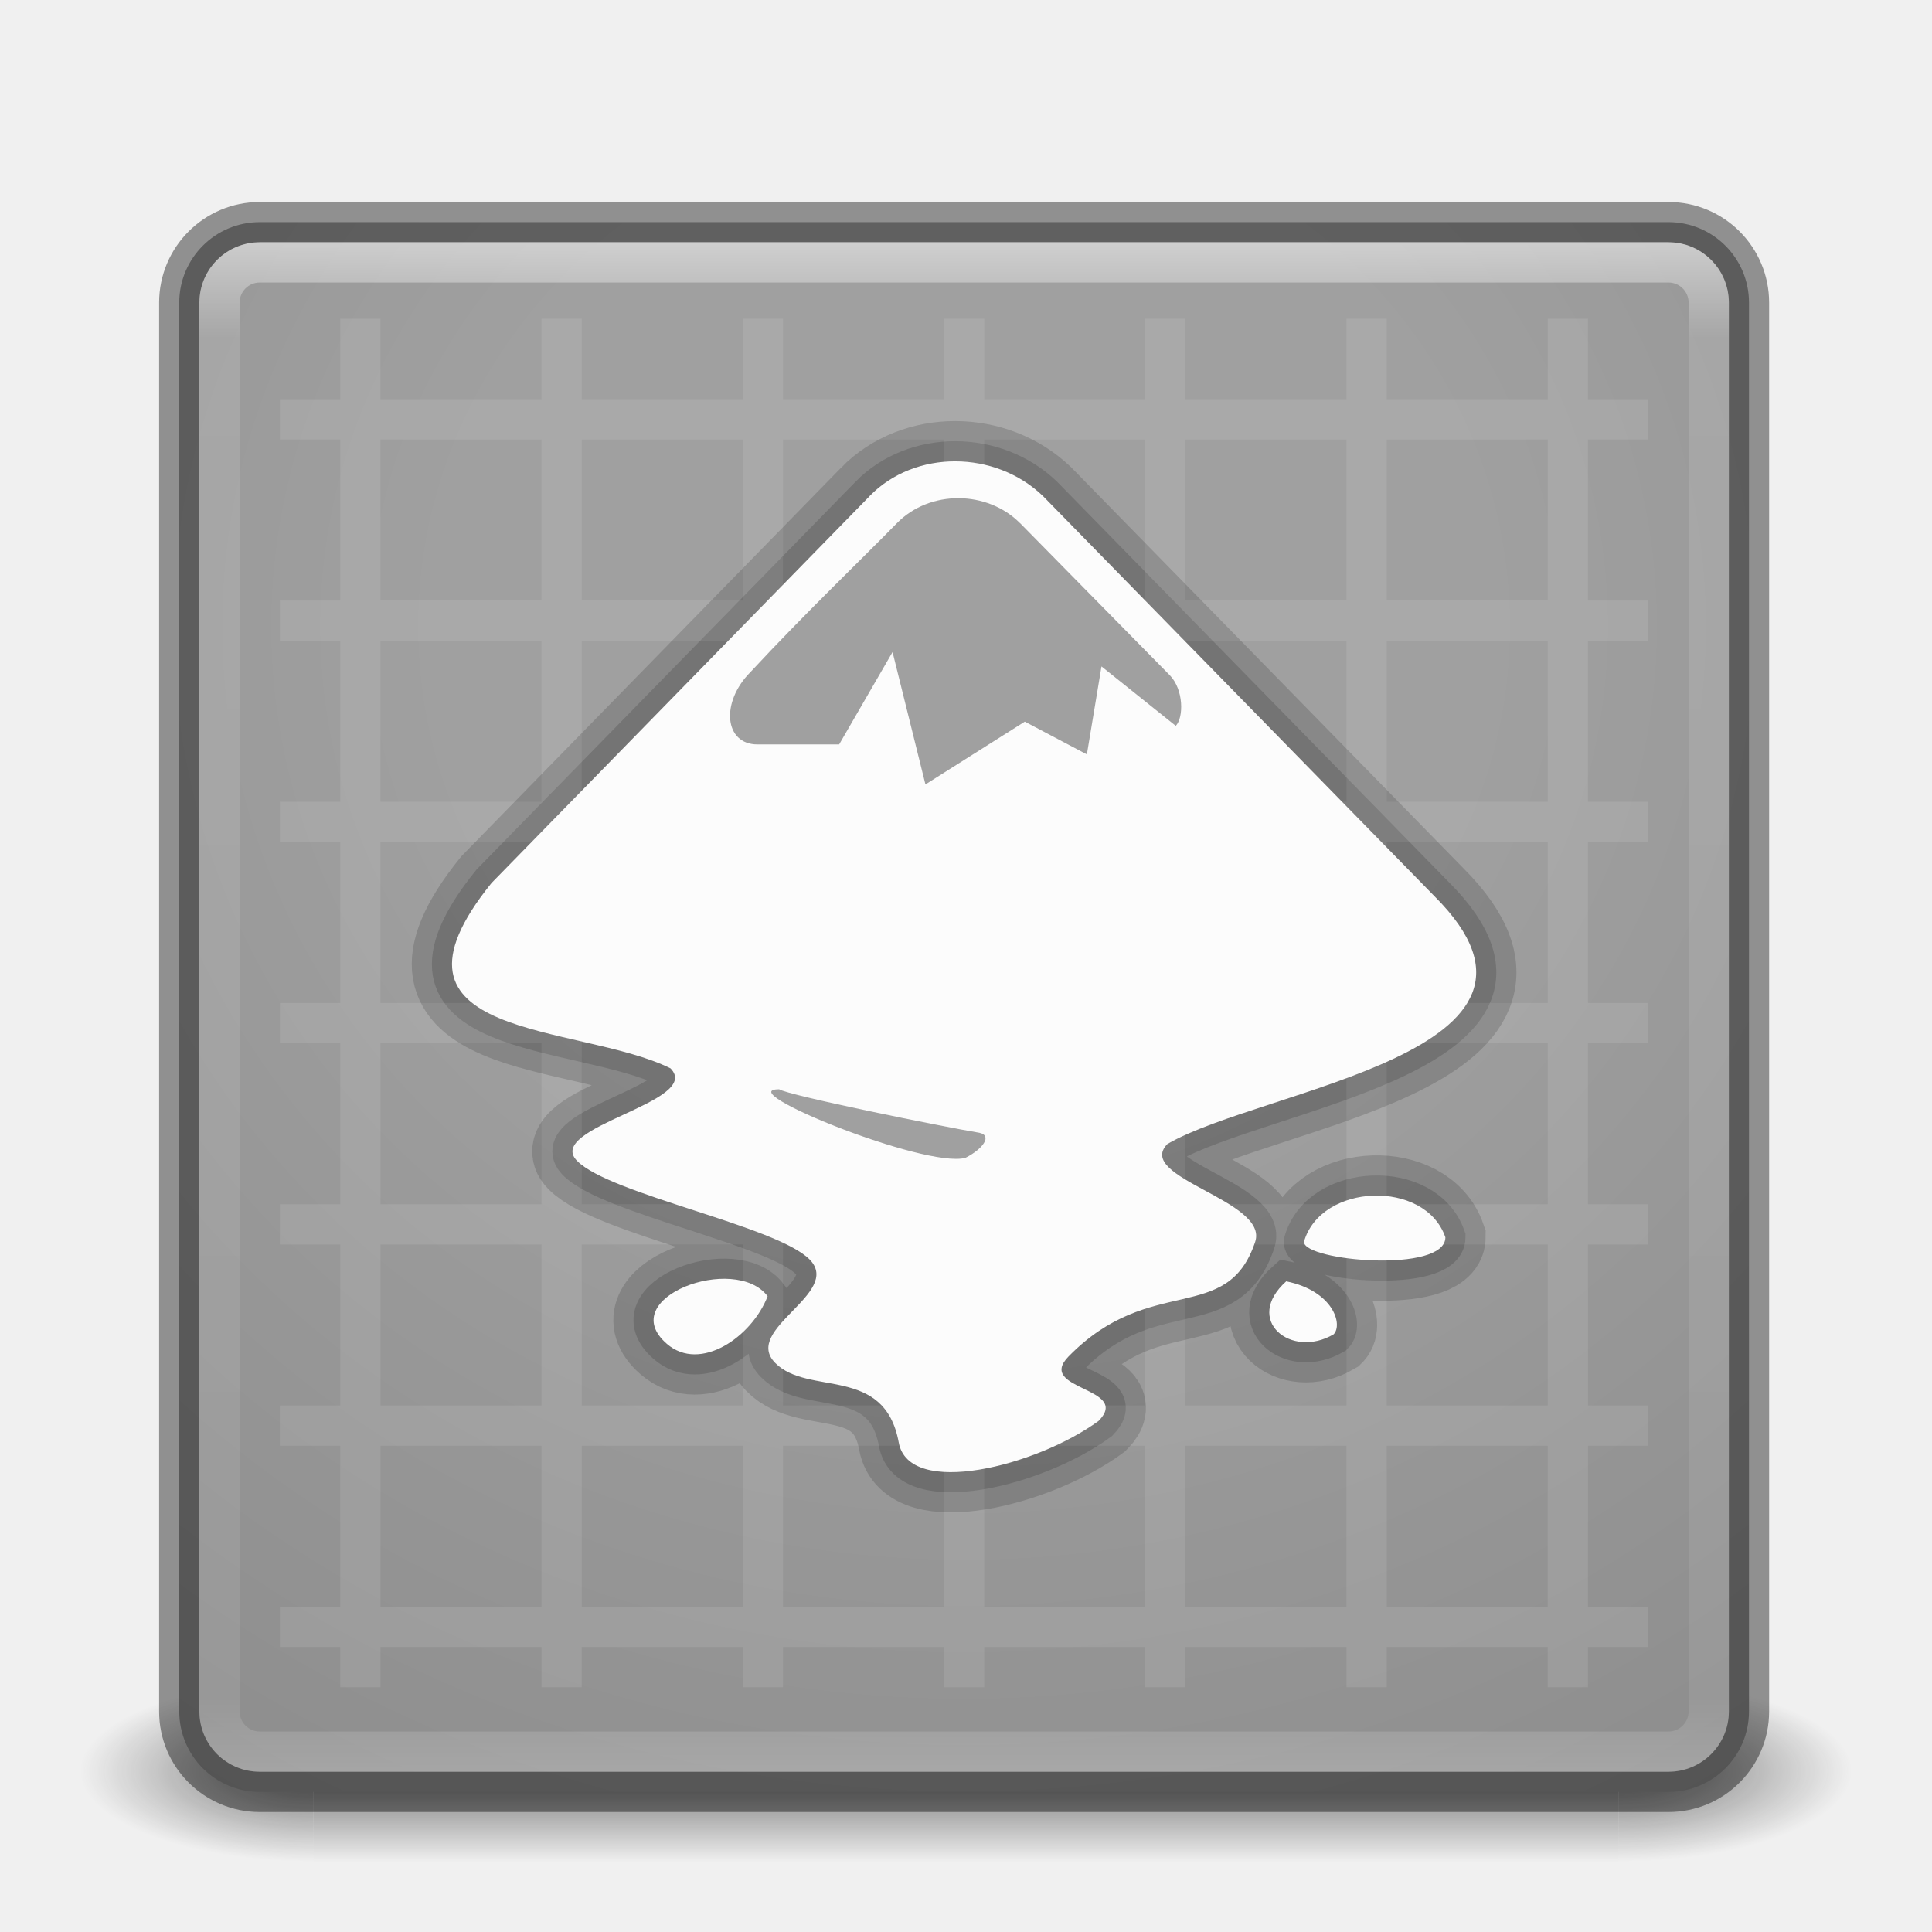
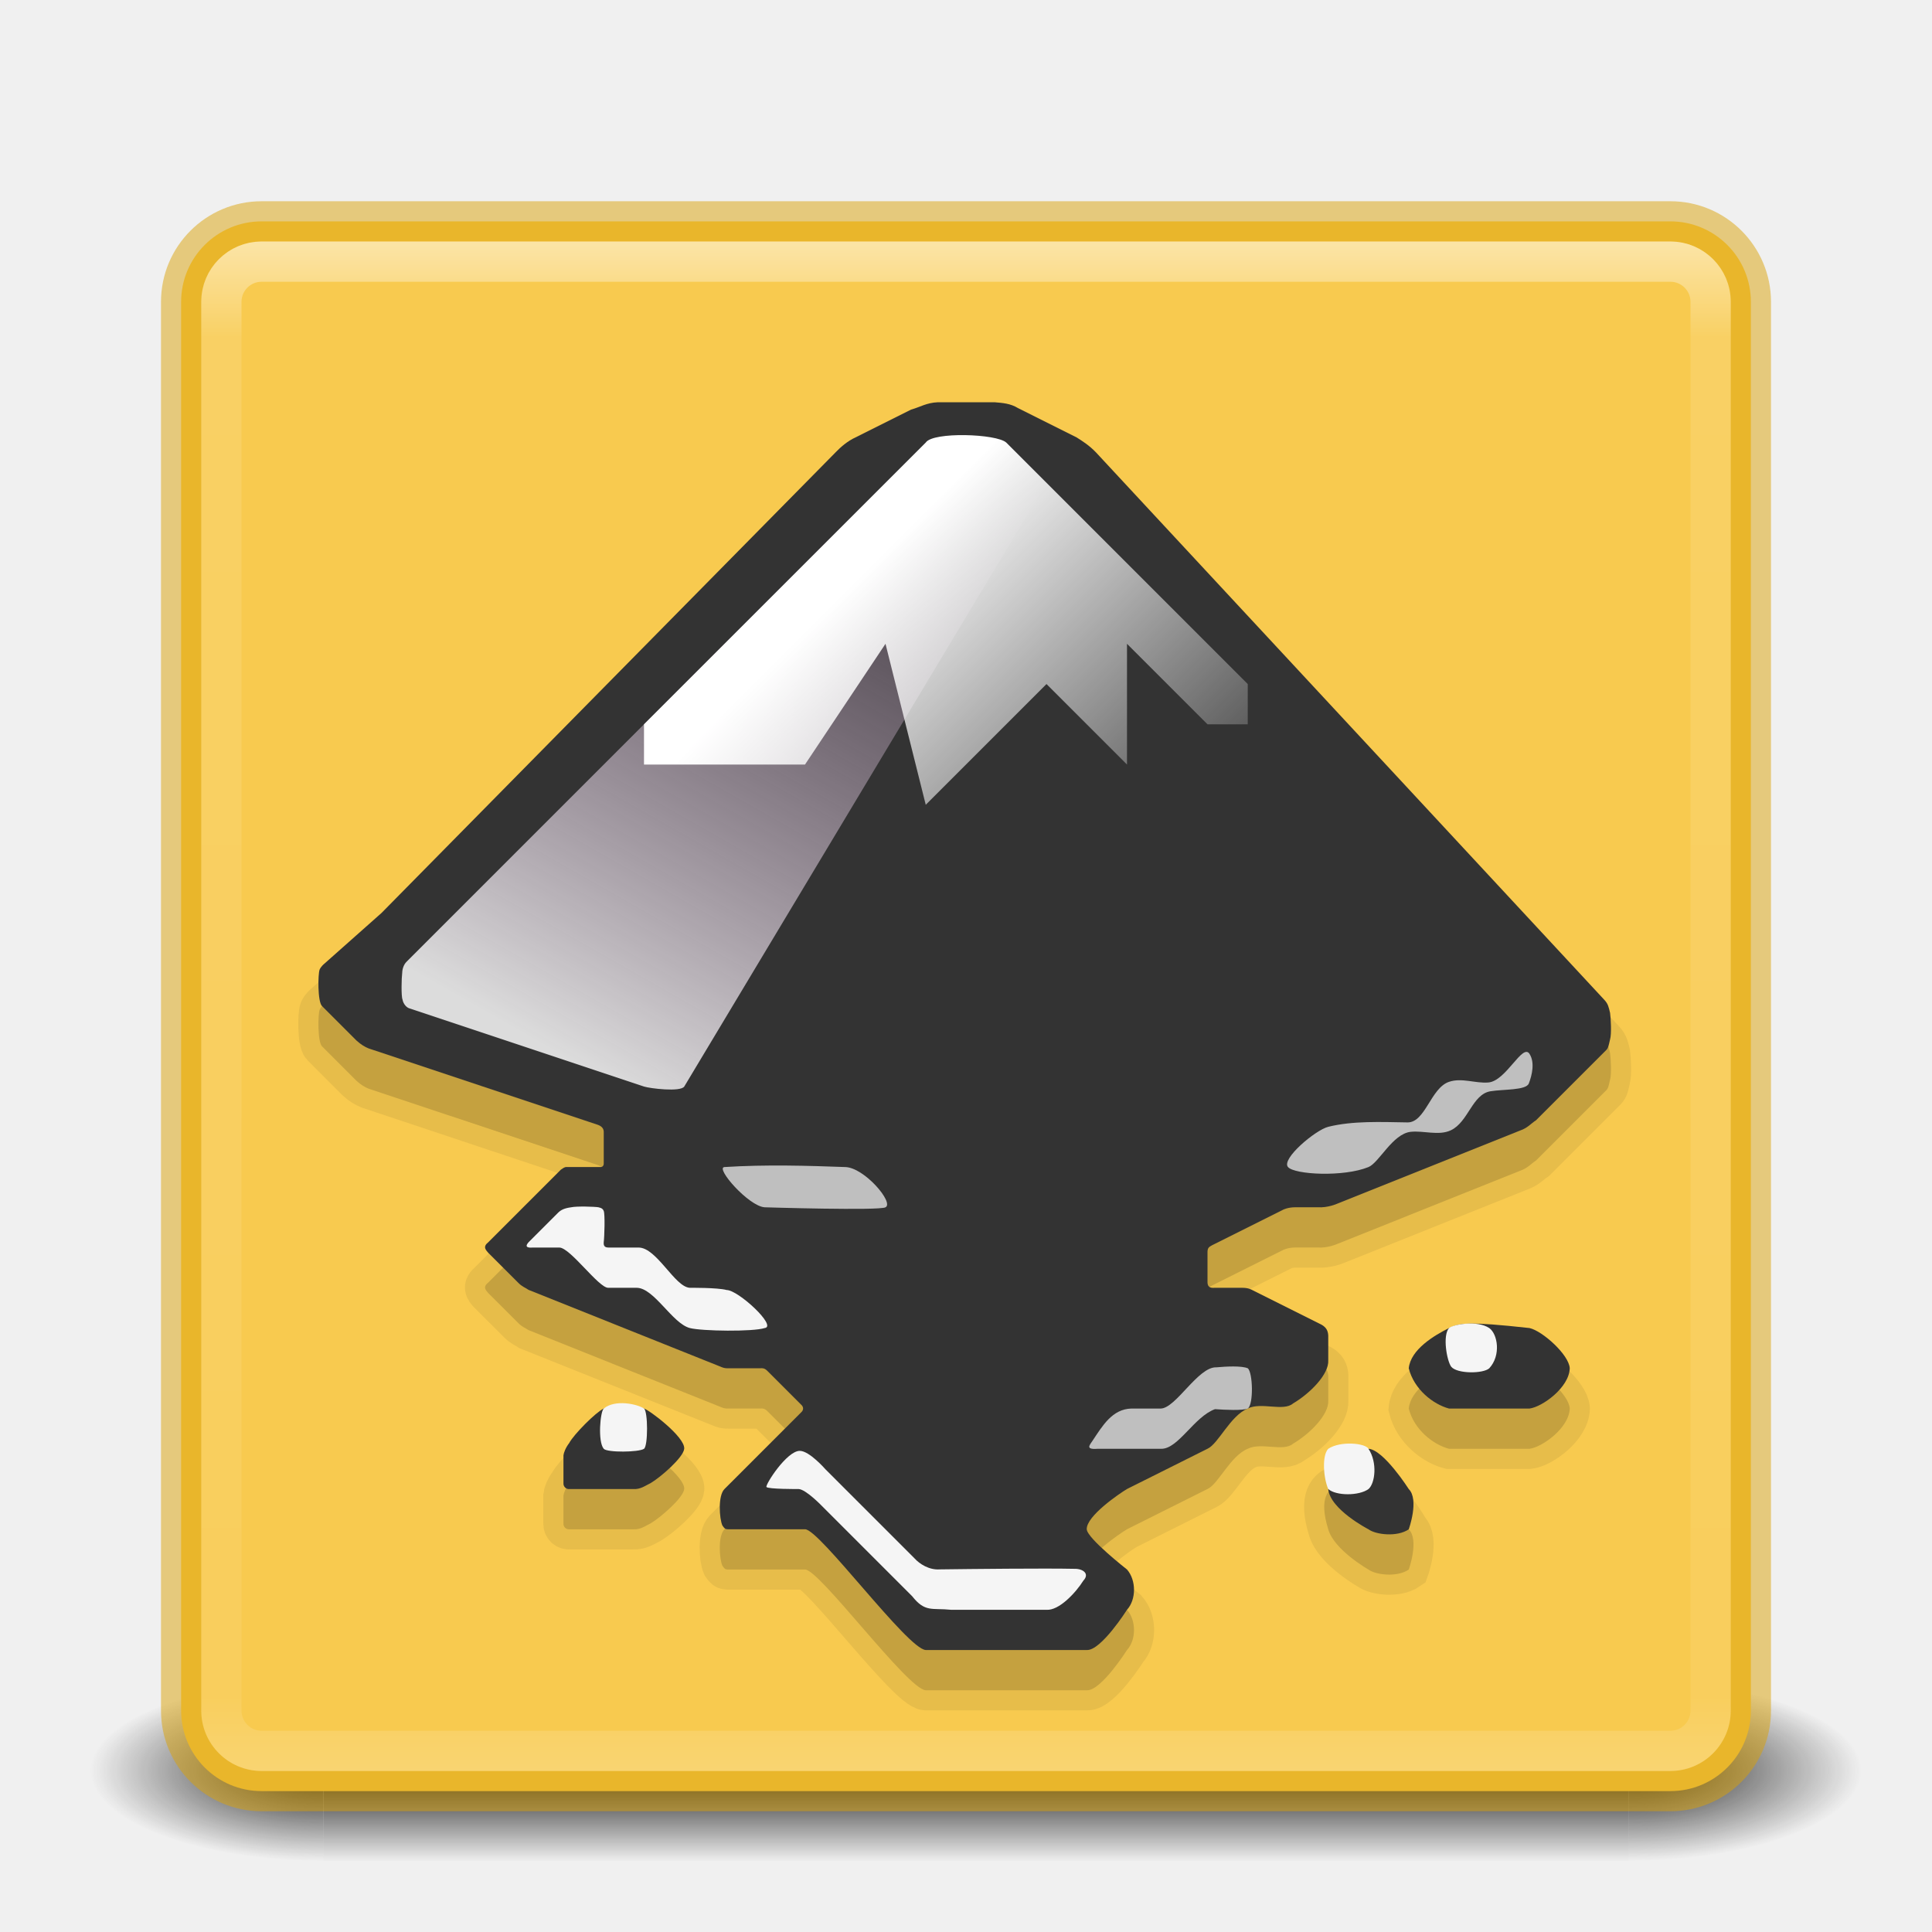
- <svg xmlns="http://www.w3.org/2000/svg" xmlns:xlink="http://www.w3.org/1999/xlink" version="1.1" width="48" height="48" id="svg6649">
-   <defs id="defs6651">
-     <linearGradient x1="24" y1="5" x2="24" y2="43" id="linearGradient3058" xlink:href="#linearGradient3924-1" gradientUnits="userSpaceOnUse" gradientTransform="translate(4e-6,1.000006)" />
-     <linearGradient id="linearGradient3924-1">
-       <stop id="stop3926-3" style="stop-color:#ffffff;stop-opacity:1" offset="0" />
-       <stop id="stop3928-91" style="stop-color:#ffffff;stop-opacity:0.235" offset="0.063" />
-       <stop id="stop3930-6" style="stop-color:#ffffff;stop-opacity:0.157" offset="0.951" />
-       <stop id="stop3932-6" style="stop-color:#ffffff;stop-opacity:0.392" offset="1" />
+ <svg xmlns="http://www.w3.org/2000/svg" xmlns:xlink="http://www.w3.org/1999/xlink" id="svg4405" height="48" width="48" version="1.1">
+   <defs id="defs4407">
+     <linearGradient id="linearGradient4187">
+       <stop offset="0" style="stop-color:#ffffff;stop-opacity:1" id="stop4189" />
+       <stop offset="0.106" style="stop-color:#ffffff;stop-opacity:0.235" id="stop4191" />
+       <stop offset="0.977" style="stop-color:#ffffff;stop-opacity:0.157" id="stop4193" />
+       <stop offset="1" style="stop-color:#ffffff;stop-opacity:0.392" id="stop4195" />
    </linearGradient>
-     <radialGradient cx="6.73" cy="9.957" r="12.672" fx="6.2" fy="9.957" id="radialGradient5521-1" xlink:href="#linearGradient2867-449-88-871-390-598-476-591-434-148-57-177-8-3-3-6-4-8-8-8" gradientUnits="userSpaceOnUse" gradientTransform="matrix(0,9.497552,-11.65996,0,140.9306,-79.16098)" />
-     <linearGradient id="linearGradient2867-449-88-871-390-598-476-591-434-148-57-177-8-3-3-6-4-8-8-8">
-       <stop id="stop3750-1-0-7-6-6-1-3-9" style="stop-color:#29abe2;stop-opacity:1" offset="0" />
-       <stop id="stop3752-3-7-4-0-32-8-923-0" style="stop-color:#28aae1;stop-opacity:1" offset="0.262" />
-       <stop id="stop3754-1-8-5-2-7-6-7-1" style="stop-color:#1d99d6;stop-opacity:1" offset="0.705" />
-       <stop id="stop3756-1-6-2-6-6-1-96-6" style="stop-color:#0274bd;stop-opacity:1" offset="1" />
+     <linearGradient id="linearGradient4311">
+       <stop offset="0" style="stop-color:#000000;stop-opacity:1" id="stop4313" />
+       <stop offset="1" style="stop-color:#000000;stop-opacity:0" id="stop4315" />
    </linearGradient>
-     <radialGradient cx="4.993" cy="43.5" r="2.5" fx="4.993" fy="43.5" id="radialGradient3013" xlink:href="#linearGradient3688-166-749" gradientUnits="userSpaceOnUse" gradientTransform="matrix(2.003784,0,0,1.4,27.98813,-17.4)" />
-     <linearGradient id="linearGradient3688-166-749">
-       <stop id="stop2883" style="stop-color:#181818;stop-opacity:1" offset="0" />
-       <stop id="stop2885" style="stop-color:#181818;stop-opacity:0" offset="1" />
+     <radialGradient gradientTransform="matrix(2.003784,0,0,1.4,27.98813,-17.4)" gradientUnits="userSpaceOnUse" xlink:href="#linearGradient3688-166-749-2-324" id="radialGradient3013-896" fy="43.5" fx="4.993" r="2.5" cy="43.5" cx="4.993" />
+     <linearGradient id="linearGradient3688-166-749-2-324">
+       <stop offset="0" style="stop-color:#181818;stop-opacity:1" id="stop3216" />
+       <stop offset="1" style="stop-color:#181818;stop-opacity:0" id="stop3218" />
    </linearGradient>
-     <radialGradient cx="4.993" cy="43.5" r="2.5" fx="4.993" fy="43.5" id="radialGradient3015" xlink:href="#linearGradient3688-464-309" gradientUnits="userSpaceOnUse" gradientTransform="matrix(2.003784,0,0,1.4,-20.01187,-104.4)" />
-     <linearGradient id="linearGradient3688-464-309">
-       <stop id="stop2889" style="stop-color:#181818;stop-opacity:1" offset="0" />
-       <stop id="stop2891" style="stop-color:#181818;stop-opacity:0" offset="1" />
+     <radialGradient gradientTransform="matrix(2.003784,0,0,1.4,-20.01187,-104.4)" gradientUnits="userSpaceOnUse" xlink:href="#linearGradient3688-464-309-8-331" id="radialGradient3015-826" fy="43.5" fx="4.993" r="2.5" cy="43.5" cx="4.993" />
+     <linearGradient id="linearGradient3688-464-309-8-331">
+       <stop offset="0" style="stop-color:#181818;stop-opacity:1" id="stop3222" />
+       <stop offset="1" style="stop-color:#181818;stop-opacity:0" id="stop3224" />
    </linearGradient>
-     <linearGradient id="linearGradient3702-501-757">
-       <stop id="stop2895" style="stop-color:#181818;stop-opacity:0" offset="0" />
-       <stop id="stop2897" style="stop-color:#181818;stop-opacity:1" offset="0.5" />
-       <stop id="stop2899" style="stop-color:#181818;stop-opacity:0" offset="1" />
+     <linearGradient id="linearGradient3702-501-757-6-946">
+       <stop offset="0" style="stop-color:#181818;stop-opacity:0" id="stop3228" />
+       <stop offset="0.5" style="stop-color:#181818;stop-opacity:1" id="stop3230" />
+       <stop offset="1" style="stop-color:#181818;stop-opacity:0" id="stop3232" />
    </linearGradient>
-     <linearGradient x1="25.058" y1="47.028" x2="25.058" y2="39.999" id="linearGradient6647" xlink:href="#linearGradient3702-501-757" gradientUnits="userSpaceOnUse" />
-     <radialGradient xlink:href="#linearGradient3688-166-749" id="radialGradient4610" gradientUnits="userSpaceOnUse" gradientTransform="matrix(2.003784,0,0,1.4,27.98813,-17.4)" cx="4.993" cy="43.5" fx="4.993" fy="43.5" r="2.5" />
-     <radialGradient xlink:href="#linearGradient3688-464-309" id="radialGradient4612" gradientUnits="userSpaceOnUse" gradientTransform="matrix(2.003784,0,0,1.4,-20.01187,-104.4)" cx="4.993" cy="43.5" fx="4.993" fy="43.5" r="2.5" />
-     <linearGradient xlink:href="#linearGradient3702-501-757" id="linearGradient4614" gradientUnits="userSpaceOnUse" x1="25.058" y1="47.028" x2="25.058" y2="39.999" />
-     <radialGradient id="radialGradient3045" gradientUnits="userSpaceOnUse" cy="8.45" cx="11.546" gradientTransform="matrix(1.9428e-8,2.337,-2.4723,-4.3056e-8,44.89,-11.435)" r="20">
-       <stop id="stop3750-6-3-7-0-5-3-5-7" stop-color="#a0a0a0" offset="0" />
-       <stop id="stop3752-3-7-7-6-4-4-3-4" stop-color="#a0a0a0" offset=".262" />
-       <stop id="stop3754-1-7-4-6-36-7-7-2-4" stop-color="#8e8e8e" offset=".705" />
-       <stop id="stop3756-7-5-7-1-4-3-1-7" stop-color="#666" offset="1" />
-     </radialGradient>
-     <linearGradient id="linearGradient3037" y2="43" gradientUnits="userSpaceOnUse" x2="24" gradientTransform="translate(3.7e-6,1)" y1="5" x1="24">
-       <stop id="stop3926-2-0" stop-color="#fff" offset="0" />
-       <stop id="stop3928-2-0" stop-color="#fff" stop-opacity=".235" offset=".063" />
-       <stop id="stop3930-6-1" stop-color="#fff" stop-opacity=".157" offset=".951" />
-       <stop id="stop3932-1-6" stop-color="#fff" stop-opacity=".392" offset="1" />
+     <linearGradient gradientUnits="userSpaceOnUse" xlink:href="#linearGradient3702-501-757-6-946" id="linearGradient4395" y2="39.999" x2="25.058" y1="47.028" x1="25.058" />
+     <linearGradient id="linearGradient2867-449-88-871-390-598-476-591-434-148-57-177-8-3-3-6-4-8-8-8-5">
+       <stop offset="0" style="stop-color:#919caf;stop-opacity:1" id="stop3750-1-0-7-6-6-1-3-9-3" />
+       <stop offset="0.262" style="stop-color:#68758e;stop-opacity:1" id="stop3752-3-7-4-0-32-8-923-0-7" />
+       <stop offset="0.705" style="stop-color:#485a6c;stop-opacity:1" id="stop3754-1-8-5-2-7-6-7-1-9" />
+       <stop offset="1" style="stop-color:#444c5c;stop-opacity:1" id="stop3756-1-6-2-6-6-1-96-6-0" />
    </linearGradient>
+     <linearGradient gradientTransform="matrix(1.052161,0,0,-1.053252,-1.252161,51.33987)" gradientUnits="userSpaceOnUse" xlink:href="#linearGradient4311" id="linearGradient3143" y2="25.361" x2="30.213" y1="21.417" x1="30.213" />
+     <linearGradient gradientTransform="translate(1.17e-5,1.00001)" gradientUnits="userSpaceOnUse" xlink:href="#linearGradient4187" id="linearGradient3153" y2="41.891" x2="24" y1="4" x1="24" />
+     <radialGradient gradientTransform="matrix(0,9.497552,-11.65996,0,140.9306,-79.16097)" gradientUnits="userSpaceOnUse" xlink:href="#linearGradient2867-449-88-871-390-598-476-591-434-148-57-177-8-3-3-6-4-8-8-8-5" id="radialGradient4144" fy="9.957" fx="6.2" r="12.672" cy="9.957" cx="6.73" />
+     <linearGradient id="linearGradient8713">
+       <stop style="stop-color:#dcdcdc;stop-opacity:1" offset="0" id="stop8715" />
+       <stop style="stop-color:#be96be;stop-opacity:0;" offset="1" id="stop8717" />
+     </linearGradient>
+     <linearGradient x1="60" y1="20" x2="90" y2="50" id="IcecapTip-0" xlink:href="#WhiteTransparent-3" gradientUnits="userSpaceOnUse" gradientTransform="matrix(0.4052566,0,0,0.4052566,-55.02317,8.196438)" />
+     <linearGradient id="WhiteTransparent-3" gradientUnits="userSpaceOnUse">
+       <stop id="stop7606-1" style="stop-color:#ffffff;stop-opacity:1" offset="0" />
+       <stop id="stop7608-8" style="stop-color:#ffffff;stop-opacity:0" offset="1" />
+     </linearGradient>
+     <linearGradient gradientTransform="matrix(1.074324,0,0,1.077212,-64.75746,-6.610882)" gradientUnits="userSpaceOnUse" xlink:href="#linearGradient3924" id="linearGradient3381-5-4" y2="43" x2="24" y1="4.13" x1="23.825" />
+     <linearGradient id="linearGradient3924">
+       <stop id="stop3926" style="stop-color:#ffffff;stop-opacity:1" offset="0" />
+       <stop id="stop3928" style="stop-color:#ffffff;stop-opacity:0.235" offset="0.063" />
+       <stop id="stop3930" style="stop-color:#ffffff;stop-opacity:0.157" offset="0.951" />
+       <stop id="stop3932" style="stop-color:#ffffff;stop-opacity:0.392" offset="1" />
+     </linearGradient>
+     <linearGradient gradientTransform="matrix(1.184213,0,0,0.5357143,-67.3158,16.56358)" x1="25.058" y1="47.028" x2="25.058" y2="39.999" id="linearGradient6394-1-2" xlink:href="#linearGradient3702-501-757-6-946" gradientUnits="userSpaceOnUse" />
+     <radialGradient cx="4.993" cy="43.5" r="2.5" fx="4.993" fy="43.5" id="radialGradient3339-1-4-8-7" xlink:href="#linearGradient3688-166-749-2-324" gradientUnits="userSpaceOnUse" gradientTransform="matrix(2.372906,0,0,0.75,43.61749,-72.4922)" />
+     <linearGradient xlink:href="#WhiteTransparent-3" id="linearGradient10970" gradientUnits="userSpaceOnUse" gradientTransform="matrix(0.2842541,0,0,0.2842541,5.80991,7.134779)" x1="60" y1="20" x2="90" y2="50" />
+     <linearGradient xlink:href="#linearGradient8713" id="linearGradient10968" gradientUnits="userSpaceOnUse" x1="-43.523" y1="35.355" x2="-30.599" y2="12.637" gradientTransform="matrix(0.7014175,0,0,0.7014175,44.40413,1.385654)" />
+     <linearGradient y2="43" x2="24" y1="5" x1="24" gradientTransform="translate(-3.9897734e-5,1.000011)" gradientUnits="userSpaceOnUse" id="linearGradient4618" xlink:href="#linearGradient3924" />
+     <linearGradient y2="39.999" x2="25.058" y1="47.028" x1="25.058" gradientUnits="userSpaceOnUse" id="linearGradient4614" xlink:href="#linearGradient3702-501-757-6-946" gradientTransform="matrix(1.157895,0,0,0.6428571,-3.54243,16.02393)" />
+     <radialGradient r="2.5" fy="43.5" fx="4.993" cy="43.5" cx="4.993" gradientTransform="matrix(2.320172,0,0,0.8999999,-19.62922,-83.13821)" gradientUnits="userSpaceOnUse" id="radialGradient4612" xlink:href="#linearGradient3688-166-749-2-324" />
+     <radialGradient r="2.5" fy="43.5" fx="4.993" cy="43.5" cx="4.993" gradientTransform="matrix(2.320172,0,0,0.8999999,28.86489,4.838209)" gradientUnits="userSpaceOnUse" id="radialGradient4610" xlink:href="#linearGradient3688-166-749-2-324" />
  </defs>
-   <g id="g22" transform="translate(-137.2203,-35.54237)" />
-   <g style="opacity:0.6" id="g4558" transform="matrix(1.157895,0,0,0.6428571,-3.789476,16.03572)">
-     <rect style="fill:url(#radialGradient4610);fill-opacity:1;stroke:none" id="rect4560" y="40" x="38" height="7" width="5" />
-     <rect style="fill:url(#radialGradient4612);fill-opacity:1;stroke:none" id="rect4562" transform="scale(-1,-1)" y="-47" x="-10" height="7" width="5" />
-     <rect style="fill:url(#linearGradient4614);fill-opacity:1;stroke:none" id="rect4564" y="40" x="10" height="7" width="28" />
-   </g>
-   <g id="g4173" transform="translate(-0.04675774,0.01902956)">
-     <rect x="4.5" y="5.5" width="39" height="39" ry="2" rx="2" style="color:#000000;fill:url(#radialGradient3045)" id="rect4179" />
-     <g id="g3829" style="opacity:0.15;fill:#a0a0a0;stroke:#000000">
-       <path d="m 21.653,12.306 -9.394,9.613 c -3.174,3.93 2.16,3.473 4.447,4.605 0.82,0.838 -3.144,1.457 -2.324,2.296 0.82,0.838 4.96,1.615 5.781,2.454 0.82,0.838 -1.679,1.728 -0.859,2.566 0.82,0.838 2.717,0.044 3.072,1.98 0.253,1.383 3.419,0.594 4.967,-0.538 0.82,-0.839 -1.569,-0.76 -0.749,-1.599 2.04,-2.086 3.939,-0.758 4.637,-2.848 0.345,-1.033 -3.003,-1.592 -2.181,-2.431 2.36,-1.378 10.517,-2.275 6.646,-6.146 l -9.737,-9.953 c -1.191,-1.143 -3.178,-1.156 -4.307,0 z m 10.79,18.529 c 0,0.477 3.514,0.789 3.514,-0.113 -0.501,-1.449 -3.098,-1.351 -3.514,0.113 z m -15.828,2.534 c 0.832,0.72 2.117,-0.179 2.503,-1.183 -0.806,-1.071 -3.824,0.038 -2.503,1.183 z m 15.388,-1.554 c -1.073,0.962 0.12,1.938 1.177,1.317 0.236,-0.239 -0.006,-1.078 -1.177,-1.317 z" id="path3831" />
-       <path d="m 19.405,27.044 c 0.251,0.156 4.048,0.927 4.976,1.081 0.322,0.068 0.094,0.399 -0.35,0.623 -1,0.266 -5.85,-1.704 -4.626,-1.704 z" id="path3833" />
-       <path d="m 25.392,12.98 3.716,3.775 c 0.352,0.36 0.348,1.058 0.15,1.259 l -1.845,-1.476 -0.363,2.186 -1.542,-0.814 -2.469,1.56 -0.817,-3.289 -1.327,2.295 -2.028,0 c -0.827,0 -0.924,-1.049 -0.173,-1.8 1.312,-1.416 2.817,-2.859 3.635,-3.696 0.822,-0.841 2.255,-0.817 3.061,0 z" id="path3835" />
-     </g>
-     <rect x="4.5" y="5.5" width="39" height="39" ry="2" rx="2" style="color:#000000;opacity:0.4;fill:none;stroke:#000000;stroke-linecap:round;stroke-linejoin:round" id="rect5505-21-69-0" />
-     <path d="m 8.5,7.9 0,2 -1.5,0 0,1 1.5,0 0,4 -1.5,0 0,1 1.5,0 0,4 -1.5,0 0,1 1.5,0 0,4 -1.5,0 0,1 1.5,0 0,4 -1.5,0 0,1 1.5,0 0,4 -1.5,0 0,1 1.5,0 0,4 -1.5,0 0,1 1.5,0 0,1 1,0 0,-1 4,0 0,1 1,0 0,-1 4,0 0,1 1,0 0,-1 4,0 0,1 1,0 0,-1 4,0 0,1 1,0 0,-1 4,0 0,1 1,0 0,-1 4,0 0,1 1,0 0,-1 1.5,0 0,-1 -1.5,0 0,-4 1.5,0 0,-1 -1.5,0 0,-4 1.5,0 0,-1 -1.5,0 0,-4 1.5,0 0,-1 -1.5,0 0,-4 1.5,0 0,-1 -1.5,0 0,-4 1.5,0 0,-1 -1.5,0 0,-4 1.5,0 0,-1 -1.5,0 0,-2 -1,0 0,2 -4,0 0,-2 -1,0 0,2 -4,0 0,-2 -1,0 0,2 -4,0 0,-2 -1,0 0,2 -4,0 0,-2 -1,0 0,2 -4,0 0,-2 -1,0 0,2 -4,0 0,-2 -1,0 z m 1,3 4,0 0,4 -4,0 0,-4 z m 5,0 4,0 0,4 -4,0 0,-4 z m 5,0 4,0 0,4 -4,0 0,-4 z m 5,0 4,0 0,4 -4,0 0,-4 z m 5,0 4,0 0,4 -4,0 0,-4 z m 5,0 4,0 0,4 -4,0 0,-4 z m -25,5 4,0 0,4 -4,0 0,-4 z m 5,0 4,0 0,4 -4,0 0,-4 z m 5,0 4,0 0,4 -4,0 0,-4 z m 5,0 4,0 0,4 -4,0 0,-4 z m 5,0 4,0 0,4 -4,0 0,-4 z m 5,0 4,0 0,4 -4,0 0,-4 z m -25,5 4,0 0,4 -4,0 0,-4 z m 5,0 4,0 0,4 -4,0 0,-4 z m 5,0 4,0 0,4 -4,0 0,-4 z m 5,0 4,0 0,4 -4,0 0,-4 z m 5,0 4,0 0,4 -4,0 0,-4 z m 5,0 4,0 0,4 -4,0 0,-4 z m -25,5 4,0 0,4 -4,0 0,-4 z m 5,0 4,0 0,4 -4,0 0,-4 z m 5,0 4,0 0,4 -4,0 0,-4 z m 5,0 4,0 0,4 -4,0 0,-4 z m 5,0 4,0 0,4 -4,0 0,-4 z m 5,0 4,0 0,4 -4,0 0,-4 z m -25,5 4,0 0,4 -4,0 0,-4 z m 5,0 4,0 0,4 -4,0 0,-4 z m 5,0 4,0 0,4 -4,0 0,-4 z m 5,0 4,0 0,4 -4,0 0,-4 z m 5,0 4,0 0,4 -4,0 0,-4 z m 5,0 4,0 0,4 -4,0 0,-4 z m -25,5 4,0 0,4 -4,0 0,-4 z m 5,0 4,0 0,4 -4,0 0,-4 z m 5,0 4,0 0,4 -4,0 0,-4 z m 5,0 4,0 0,4 -4,0 0,-4 z m 5,0 4,0 0,4 -4,0 0,-4 z m 5,0 4,0 0,4 -4,0 0,-4 z" style="color:#000000;opacity:0.1;fill:#ffffff" id="rect3132" />
-     <g id="g4179" style="opacity:0.15;fill:#a0a0a0;stroke:#000000;stroke-width:2">
-       <path d="m 21.653,12.306 -9.394,9.613 c -3.174,3.93 2.16,3.473 4.447,4.605 0.82,0.838 -3.144,1.457 -2.324,2.296 0.82,0.838 4.96,1.615 5.781,2.454 0.82,0.838 -1.679,1.728 -0.859,2.566 0.82,0.838 2.717,0.044 3.072,1.98 0.253,1.383 3.419,0.594 4.967,-0.538 0.82,-0.839 -1.569,-0.76 -0.749,-1.599 2.04,-2.086 3.939,-0.758 4.637,-2.848 0.345,-1.033 -3.003,-1.592 -2.181,-2.431 2.36,-1.378 10.517,-2.275 6.646,-6.146 l -9.737,-9.953 c -1.191,-1.143 -3.178,-1.156 -4.307,0 z m 10.79,18.529 c 0,0.477 3.514,0.789 3.514,-0.113 -0.501,-1.449 -3.098,-1.351 -3.514,0.113 z m -15.828,2.534 c 0.832,0.72 2.117,-0.179 2.503,-1.183 -0.806,-1.071 -3.824,0.038 -2.503,1.183 z m 15.388,-1.554 c -1.073,0.962 0.12,1.938 1.177,1.317 0.236,-0.239 -0.006,-1.078 -1.177,-1.317 z" id="path4181" />
-       <path d="m 19.405,27.044 c 0.251,0.156 4.048,0.927 4.976,1.081 0.322,0.068 0.094,0.399 -0.35,0.623 -1,0.266 -5.85,-1.704 -4.626,-1.704 z" id="path4183" />
-       <path d="m 25.392,12.98 3.716,3.775 c 0.352,0.36 0.348,1.058 0.15,1.259 l -1.845,-1.476 -0.363,2.186 -1.542,-0.814 -2.469,1.56 -0.817,-3.289 -1.327,2.295 -2.028,0 c -0.827,0 -0.924,-1.049 -0.173,-1.8 1.312,-1.416 2.817,-2.859 3.635,-3.696 0.822,-0.841 2.255,-0.817 3.061,0 z" id="path4185" />
-     </g>
-     <rect x="5.5" y="6.5" width="37" height="37" ry="1" rx="1" id="rect6741-1" style="opacity:0.5;fill:none;stroke:url(#linearGradient3037);stroke-linecap:round;stroke-linejoin:round" />
-     <g id="g3824">
-       <path d="m 21.653,12.306 -9.394,9.613 c -3.174,3.93 2.16,3.473 4.447,4.605 0.82,0.838 -3.144,1.457 -2.324,2.296 0.82,0.838 4.96,1.615 5.781,2.454 0.82,0.838 -1.679,1.728 -0.859,2.566 0.82,0.838 2.717,0.044 3.072,1.98 0.253,1.383 3.419,0.594 4.967,-0.538 0.82,-0.839 -1.569,-0.76 -0.749,-1.599 2.04,-2.086 3.939,-0.758 4.637,-2.848 0.345,-1.033 -3.003,-1.592 -2.181,-2.431 2.36,-1.378 10.517,-2.275 6.646,-6.146 l -9.737,-9.953 c -1.191,-1.143 -3.178,-1.156 -4.307,0 z m 10.79,18.529 c 0,0.477 3.514,0.789 3.514,-0.113 -0.501,-1.449 -3.098,-1.351 -3.514,0.113 z m -15.828,2.534 c 0.832,0.72 2.117,-0.179 2.503,-1.183 -0.806,-1.071 -3.824,0.038 -2.503,1.183 z m 15.388,-1.554 c -1.073,0.962 0.12,1.938 1.177,1.317 0.236,-0.239 -0.006,-1.078 -1.177,-1.317 z" id="path5" style="fill:#fcfcfc" />
-       <path d="m 19.405,27.044 c 0.251,0.156 4.048,0.927 4.976,1.081 0.322,0.068 0.094,0.399 -0.35,0.623 -1,0.266 -5.85,-1.704 -4.626,-1.704 z" id="path7" style="fill:#a0a0a0" />
-       <path d="m 25.392,12.98 3.716,3.775 c 0.352,0.36 0.348,1.058 0.15,1.259 l -1.845,-1.476 -0.363,2.186 -1.542,-0.814 -2.469,1.56 -0.817,-3.289 -1.327,2.295 -2.028,0 c -0.827,0 -0.924,-1.049 -0.173,-1.8 1.312,-1.416 2.817,-2.859 3.635,-3.696 0.822,-0.841 2.255,-0.817 3.061,0 z" id="path9" style="fill:#a0a0a0" />
-     </g>
-   </g>
+   <g id="layer2" />
+   <g id="layer1" style="display:inline" />
+   <rect width="5.789" height="4.5" x="40.458" y="41.738" id="rect4560" style="fill:url(#radialGradient4610);fill-opacity:1;stroke:none" />
+   <rect width="5.789" height="4.5" x="-8.037" y="-46.238" transform="scale(-1,-1)" id="rect4562" style="fill:url(#radialGradient4612);fill-opacity:1;stroke:none" />
+   <rect width="32.421" height="4.5" x="8.037" y="41.738" id="rect4564" style="fill:url(#linearGradient4614);fill-opacity:1;stroke:none" />
+   <rect style="color:#000000;display:inline;overflow:visible;visibility:visible;opacity:1;fill:#f8ca4f;fill-opacity:1;fill-rule:nonzero;stroke:#daa109;stroke-width:1;stroke-opacity:0.502;marker:none;enable-background:accumulate" id="rect4566-8" y="5.5" x="4.5" ry="2" rx="2" height="39" width="39" />
+   <path style="opacity:0.07;fill:#000000;fill-opacity:1;stroke:#000000;stroke-opacity:1" id="path8571" d="m 20.777,12.221 -11.3,11.463 -1.43,1.269 c 0,0 -0.074,0.061 -0.106,0.136 -0.043,0.113 -0.052,0.795 0.059,0.906 l 0.86,0.86 c 0.109,0.097 0.2,0.153 0.299,0.193 l 5.695,1.898 c 0.105,0.039 0.145,0.099 0.146,0.176 l 0,0.784 c 7.7e-4,0.066 -0.046,0.095 -0.086,0.088 l -0.844,0 c -0.05,0.002 -0.098,0.04 -0.137,0.067 l -1.813,1.813 c -0.143,0.115 -0.024,0.204 0.013,0.254 0.212,0.214 0.563,0.562 0.746,0.745 0.093,0.095 0.17,0.116 0.254,0.174 l 4.765,1.906 c 0.052,0.024 0.12,0.047 0.192,0.041 l 0.801,0 c 0.107,-0.009 0.141,0.034 0.196,0.087 l 0.818,0.818 c 0.066,0.058 0.059,0.135 0.006,0.184 l -1.911,1.911 c -0.167,0.164 -0.128,0.737 -0.053,0.905 0.051,0.073 0.064,0.092 0.131,0.095 l 1.922,0 c 0.354,-0.011 2.547,2.978 3,3 l 4,0 c 0.354,0.022 1,-1 1,-1 0.232,-0.254 0.232,-0.735 0,-1 0,0 -0.992,-0.777 -1,-1 -0.012,-0.328 0.807,-0.884 1,-1 l 2,-1 c 0.273,-0.125 0.564,-0.82 1,-1 0.334,-0.168 0.886,0.082 1.126,-0.126 0.425,-0.251 0.895,-0.727 0.874,-1.071 l 0,-0.617 c -0.007,-0.115 -0.045,-0.199 -0.168,-0.269 l -1.698,-0.849 c -0.055,-0.027 -0.114,-0.067 -0.278,-0.067 l -0.68,0 c -0.136,0.013 -0.174,-0.045 -0.176,-0.139 l 0,-0.752 c 0,-0.125 0.066,-0.133 0.117,-0.168 l 1.762,-0.881 c 0,0 0.116,-0.061 0.304,-0.061 l 0.558,0 c 0.243,0.017 0.471,-0.084 0.471,-0.084 l 4.561,-1.825 c 0.183,-0.063 0.261,-0.17 0.391,-0.254 l 0.837,-0.837 0.904,-0.904 c 0.055,-0.059 0.057,-0.097 0.097,-0.268 0.039,-0.133 0.019,-0.516 0,-0.656 -0.035,-0.148 -0.049,-0.224 -0.141,-0.323 -1.106,-1.191 -8.471,-9.127 -12.635,-13.607 -0.163,-0.169 -0.332,-0.277 -0.479,-0.369 l -1.453,-0.727 c -0.191,-0.117 -0.381,-0.129 -0.582,-0.146 l -1.414,0 c -0.281,0.012 -0.439,0.121 -0.662,0.182 l -1.381,0.691 c -0.205,0.094 -0.373,0.246 -0.477,0.353 z M 35,34.995 c 0.132,0.524 0.604,0.893 1,1 l 2,0 c 0.312,-0.039 0.984,-0.516 1,-1 -0.016,-0.336 -0.68,-0.93 -1,-1 -1.547,-0.171 -1.735,-0.122 -2,0 -0.366,0.183 -0.953,0.531 -1,1 z m -20.852,3 1.582,0 c 0.182,0.013 0.306,-0.087 0.437,-0.149 0.251,-0.149 0.812,-0.637 0.832,-0.851 0.028,-0.292 -0.879,-0.973 -1,-1 -0.343,-0.144 -0.702,-0.193 -1,0 -0.195,0.09 -0.745,0.643 -0.858,0.858 -0.089,0.115 -0.135,0.241 -0.142,0.304 l 0,0.687 c -0.008,0.094 0.07,0.159 0.148,0.151 z M 34,36.995 c -0.062,-0.039 -1.484,-0.562 -1,1 0.146,0.516 1,1 1,1 0.177,0.133 0.713,0.199 1,0 0,0 0.265,-0.735 0,-1 0,0 -0.46,-0.853 -1,-1 z" />
+   <path d="m 20.777,12.221 -11.3,11.463 -1.43,1.269 c 0,0 -0.074,0.061 -0.106,0.136 -0.043,0.113 -0.052,0.795 0.059,0.906 l 0.86,0.86 c 0.109,0.097 0.2,0.153 0.299,0.193 l 5.695,1.898 c 0.105,0.039 0.145,0.099 0.146,0.176 l 0,0.784 c 7.7e-4,0.066 -0.046,0.095 -0.086,0.088 l -0.844,0 c -0.05,0.002 -0.098,0.04 -0.137,0.067 l -1.813,1.813 c -0.143,0.115 -0.024,0.204 0.013,0.254 0.212,0.214 0.563,0.562 0.746,0.745 0.093,0.095 0.17,0.116 0.254,0.174 l 4.765,1.906 c 0.052,0.024 0.12,0.047 0.192,0.041 l 0.801,0 c 0.107,-0.009 0.141,0.034 0.196,0.087 l 0.818,0.818 c 0.066,0.058 0.059,0.135 0.006,0.184 l -1.911,1.911 c -0.167,0.164 -0.128,0.737 -0.053,0.905 0.051,0.073 0.064,0.092 0.131,0.095 l 1.922,0 c 0.354,-0.011 2.547,2.978 3,3 l 4,0 c 0.354,0.022 1,-1 1,-1 0.232,-0.254 0.232,-0.735 0,-1 0,0 -0.992,-0.777 -1,-1 -0.012,-0.328 0.807,-0.884 1,-1 l 2,-1 c 0.273,-0.125 0.564,-0.82 1,-1 0.334,-0.168 0.886,0.082 1.126,-0.126 0.425,-0.251 0.895,-0.727 0.874,-1.071 l 0,-0.617 c -0.007,-0.115 -0.045,-0.199 -0.168,-0.269 l -1.698,-0.849 c -0.055,-0.027 -0.114,-0.067 -0.278,-0.067 l -0.68,0 c -0.136,0.013 -0.174,-0.045 -0.176,-0.139 l 0,-0.752 c 0,-0.125 0.066,-0.133 0.117,-0.168 l 1.762,-0.881 c 0,0 0.116,-0.061 0.304,-0.061 l 0.558,0 c 0.243,0.017 0.471,-0.084 0.471,-0.084 l 4.561,-1.825 c 0.183,-0.063 0.261,-0.17 0.391,-0.254 l 0.837,-0.837 0.904,-0.904 c 0.055,-0.059 0.057,-0.097 0.097,-0.268 0.039,-0.133 0.019,-0.516 0,-0.656 -0.035,-0.148 -0.049,-0.224 -0.141,-0.323 -1.106,-1.191 -8.471,-9.127 -12.635,-13.607 -0.163,-0.169 -0.332,-0.277 -0.479,-0.369 l -1.453,-0.727 c -0.191,-0.117 -0.381,-0.129 -0.582,-0.146 l -1.414,0 c -0.281,0.012 -0.439,0.121 -0.662,0.182 l -1.381,0.691 c -0.205,0.094 -0.373,0.246 -0.477,0.353 z M 35,34.995 c 0.132,0.524 0.604,0.893 1,1 l 2,0 c 0.312,-0.039 0.984,-0.516 1,-1 -0.016,-0.336 -0.68,-0.93 -1,-1 -1.547,-0.171 -1.735,-0.122 -2,0 -0.366,0.183 -0.953,0.531 -1,1 z m -20.852,3 1.582,0 c 0.182,0.013 0.306,-0.087 0.437,-0.149 0.251,-0.149 0.812,-0.637 0.832,-0.851 0.028,-0.292 -0.879,-0.973 -1,-1 -0.343,-0.144 -0.702,-0.193 -1,0 -0.195,0.09 -0.745,0.643 -0.858,0.858 -0.089,0.115 -0.135,0.241 -0.142,0.304 l 0,0.687 c -0.008,0.094 0.07,0.159 0.148,0.151 z M 34,36.995 c -0.062,-0.039 -1.484,-0.562 -1,1 0.146,0.516 1,1 1,1 0.177,0.133 0.713,0.199 1,0 0,0 0.265,-0.735 0,-1 0,0 -0.46,-0.853 -1,-1 z" id="path8569" style="opacity:0.15;fill:#000000;fill-opacity:1" />
+   <rect style="opacity:0.5;fill:none;stroke:url(#linearGradient4618);stroke-width:1;stroke-linecap:round;stroke-linejoin:round;stroke-miterlimit:4;stroke-dasharray:none;stroke-dashoffset:0;stroke-opacity:1" id="rect4568" y="6.5" x="5.5" ry="1" rx="1" height="37" width="37" />
+   <path d="M 21.188,10.688 9.477,22.683 c -4.434,4.434 2.871,4.065 5.515,5.742 1.222,0.796 -3.923,1.819 -2.871,2.871 1.023,1.052 6.168,2.018 7.192,3.042 1.023,1.052 -2.075,2.16 -1.052,3.212 0.995,1.052 3.383,0.057 3.809,2.445 0.313,1.762 4.378,0.881 6.197,-0.625 1.137,-0.966 -1.961,-0.966 -0.938,-2.018 2.558,-2.587 4.832,-1.165 5.77,-3.553 0.512,-1.279 -3.866,-2.189 -2.7,-3.013 2.786,-1.961 13.019,-2.956 8.3,-7.675 L 26.56,10.688 c -1.507,-1.421 -3.98,-1.421 -5.372,0 z m 13.445,23.11 c 0,0.597 4.633,0.938 4.378,-0.142 -0.37,-1.819 -3.866,-1.677 -4.378,0.142 z m -19.756,3.155 c 1.052,0.91 2.644,-0.199 3.155,-1.478 -1.023,-1.336 -4.804,0.085 -3.155,1.478 z m 19.187,-1.905 c -1.308,1.194 0.227,2.445 1.507,1.62 0.341,-0.227 -0.028,-1.336 -1.507,-1.62 z" id="path10922" style="display:inline;opacity:0.07;fill:none" />
+   <path style="display:inline;opacity:0.15;fill:none" id="path10924" d="M 21.188,10.688 9.477,22.683 c -4.434,4.434 2.871,4.065 5.515,5.742 1.222,0.796 -3.923,1.819 -2.871,2.871 1.023,1.052 6.168,2.018 7.192,3.042 1.023,1.052 -2.075,2.16 -1.052,3.212 0.995,1.052 3.383,0.057 3.809,2.445 0.313,1.762 4.378,0.881 6.197,-0.625 1.137,-0.966 -1.961,-0.966 -0.938,-2.018 2.558,-2.587 4.832,-1.165 5.77,-3.553 0.512,-1.279 -3.866,-2.189 -2.7,-3.013 2.786,-1.961 13.019,-2.956 8.3,-7.675 L 26.56,10.688 c -1.507,-1.421 -3.98,-1.421 -5.372,0 z m 13.445,23.11 c 0,0.597 4.633,0.938 4.378,-0.142 -0.37,-1.819 -3.866,-1.677 -4.378,0.142 z m -19.756,3.155 c 1.052,0.91 2.644,-0.199 3.155,-1.478 -1.023,-1.336 -4.804,0.085 -3.155,1.478 z m 19.187,-1.905 c -1.308,1.194 0.227,2.445 1.507,1.62 0.341,-0.227 -0.028,-1.336 -1.507,-1.62 z" />
+   <path style="fill:#333333;fill-opacity:1" id="path10936" d="m 20.777,11.221 -11.3,11.463 -1.43,1.269 c 0,0 -0.074,0.061 -0.106,0.136 -0.043,0.113 -0.052,0.795 0.059,0.906 l 0.86,0.86 c 0.109,0.097 0.2,0.153 0.299,0.193 l 5.695,1.898 c 0.105,0.039 0.145,0.099 0.146,0.176 l 0,0.784 c 7.7e-4,0.066 -0.046,0.095 -0.086,0.088 l -0.844,0 c -0.05,0.002 -0.098,0.04 -0.137,0.067 -0.604,0.604 -1.209,1.209 -1.813,1.813 -0.143,0.115 -0.024,0.204 0.013,0.254 0.212,0.214 0.563,0.562 0.746,0.745 0.093,0.095 0.17,0.116 0.254,0.174 l 4.765,1.906 c 0.052,0.024 0.12,0.047 0.192,0.041 l 0.801,0 c 0.107,-0.009 0.141,0.034 0.196,0.087 l 0.818,0.818 c 0.066,0.058 0.059,0.135 0.006,0.184 l -1.911,1.911 c -0.167,0.164 -0.128,0.737 -0.053,0.905 0.051,0.073 0.064,0.092 0.131,0.095 l 1.922,0 c 0.354,-0.011 2.547,2.978 3,3 l 4,0 c 0.354,0.022 1,-1 1,-1 0.232,-0.254 0.232,-0.735 0,-1 0,0 -0.992,-0.777 -1,-1 -0.012,-0.328 0.807,-0.884 1,-1 l 2,-1 c 0.273,-0.125 0.564,-0.82 1,-1 0.334,-0.168 0.886,0.082 1.126,-0.126 0.425,-0.251 0.895,-0.727 0.874,-1.071 l 0,-0.617 c -0.007,-0.115 -0.045,-0.199 -0.168,-0.269 l -1.698,-0.849 c -0.055,-0.027 -0.114,-0.067 -0.278,-0.067 l -0.68,0 c -0.136,0.013 -0.174,-0.045 -0.176,-0.139 l 0,-0.752 c 0,-0.125 0.066,-0.133 0.117,-0.168 l 1.762,-0.881 c 0,0 0.116,-0.061 0.304,-0.061 l 0.558,0 c 0.243,0.017 0.471,-0.084 0.471,-0.084 l 4.561,-1.825 c 0.183,-0.063 0.261,-0.17 0.391,-0.254 l 0.837,-0.837 0.904,-0.904 c 0.055,-0.059 0.057,-0.097 0.097,-0.268 0.039,-0.133 0.019,-0.516 0,-0.656 -0.035,-0.148 -0.049,-0.224 -0.141,-0.323 -1.106,-1.191 -8.471,-9.127 -12.635,-13.607 -0.163,-0.169 -0.332,-0.277 -0.479,-0.369 l -1.453,-0.727 c -0.191,-0.117 -0.381,-0.129 -0.582,-0.146 l -1.414,0 c -0.281,0.012 -0.439,0.121 -0.662,0.182 l -1.381,0.691 c -0.205,0.094 -0.373,0.246 -0.477,0.353 z M 35,33.995 c 0.132,0.524 0.604,0.893 1,1 l 2,0 c 0.312,-0.039 0.984,-0.516 1,-1 -0.016,-0.336 -0.68,-0.93 -1,-1 -1.547,-0.171 -1.735,-0.122 -2,0 -0.366,0.183 -0.953,0.531 -1,1 z m -20.852,3 1.582,0 c 0.182,0.013 0.306,-0.087 0.437,-0.149 0.251,-0.149 0.812,-0.637 0.832,-0.851 0.028,-0.292 -0.879,-0.973 -1,-1 l -1,0 c -0.195,0.09 -0.745,0.643 -0.858,0.858 -0.089,0.115 -0.135,0.241 -0.142,0.304 l 0,0.687 c -0.008,0.094 0.07,0.159 0.148,0.151 z M 34,35.995 l -1,1 c 0.044,0.508 1,1 1,1 0.177,0.133 0.713,0.199 1,0 0,0 0.265,-0.735 0,-1 0,0 -0.624,-0.978 -1,-1 z" />
+   <path style="fill:none" id="path10938" d="M 21.188,10.688 9.477,22.683 c -4.434,4.434 2.871,4.065 5.515,5.742 1.222,0.796 -3.923,1.819 -2.871,2.871 1.023,1.052 6.168,2.018 7.192,3.042 1.023,1.052 -2.075,2.16 -1.052,3.212 0.995,1.052 3.383,0.057 3.809,2.445 0.313,1.762 4.378,0.881 6.197,-0.625 1.137,-0.966 -1.961,-0.966 -0.938,-2.018 2.558,-2.587 4.832,-1.165 5.77,-3.553 0.512,-1.279 -3.866,-2.189 -2.7,-3.013 2.786,-1.961 13.019,-2.956 8.3,-7.675 L 26.56,10.688 c -1.507,-1.421 -3.98,-1.421 -5.372,0 z m 13.445,23.11 c 0,0.597 4.633,0.938 4.378,-0.142 -0.37,-1.819 -3.866,-1.677 -4.378,0.142 z m -19.756,3.155 c 1.052,0.91 2.644,-0.199 3.155,-1.478 -1.023,-1.336 -4.804,0.085 -3.155,1.478 z m 19.187,-1.905 c -1.308,1.194 0.227,2.445 1.507,1.62 0.341,-0.227 -0.028,-1.336 -1.507,-1.62 z" />
+   <path style="opacity:1;fill:url(#linearGradient10968);fill-opacity:1;stroke:none" id="path10940" d="m 9.992,24.176 c -0.016,0.117 -0.027,0.574 0.008,0.656 0.021,0.121 0.11,0.203 0.168,0.219 l 5.832,1.944 c 0.152,0.047 0.902,0.141 1,0 l 9,-15 c -1.348,-1.377 -2.766,-1.262 -4,0 l -11.893,11.893 c -0.085,0.08 -0.115,0.207 -0.114,0.288 z" />
+   <path style="fill:url(#linearGradient10970)" id="path10942" d="m 31,16.995 0,1 -1,0 -2,-2 0,3 -2,-2 -3,3 -1,-4 -2,3 -4,0 0,-1 7,-7 c 0.18,-0.273 1.758,-0.219 2,0 z" />
+   <path style="opacity:1;fill:#f5f5f5;fill-opacity:1;fill-rule:evenodd;stroke:none" id="path10944" d="m 19.043,36.944 c 0.035,0.055 0.801,0.051 0.801,0.051 0.176,0.008 0.565,0.409 0.565,0.409 l 2.252,2.252 c 0.325,0.411 0.489,0.289 0.972,0.339 l 2.367,0 c 0.311,0.022 0.725,-0.421 0.916,-0.725 0.163,-0.173 -0.011,-0.297 -0.221,-0.293 -0.733,-0.016 -2.577,0.004 -3.348,0.014 -0.26,0.019 -0.499,-0.133 -0.624,-0.272 l -2.218,-2.218 c 0,0 -0.396,-0.455 -0.635,-0.455 -0.323,0 -0.859,0.84 -0.828,0.898 z" />
+   <path style="opacity:1;fill:#bfbfbf;fill-opacity:1;fill-rule:evenodd;stroke:none" id="path10946" d="m 34,28.995 c 0.263,-0.108 0.599,-0.825 1.047,-0.875 0.318,-0.036 0.699,0.104 1,-0.039 0.435,-0.207 0.53,-0.895 0.984,-0.969 0.326,-0.053 0.886,-0.02 0.953,-0.195 0.079,-0.206 0.153,-0.521 0.016,-0.734 -0.174,-0.271 -0.581,0.676 -1.023,0.711 -0.325,0.026 -0.659,-0.124 -0.977,-0.016 -0.455,0.155 -0.588,1.014 -1.031,1.008 -0.657,-0.01 -1.356,-0.043 -1.969,0.109 -0.316,0.079 -1.174,0.797 -1,1 0.162,0.189 1.383,0.253 2,0 z" />
+   <path style="opacity:1;fill:#bfbfbf;fill-opacity:1;fill-rule:evenodd;stroke:none" id="path10948" d="m 18,28.995 c -0.243,0.011 0.602,0.978 1,1 0,0 2.856,0.088 3,0 0.221,-0.11 -0.525,-0.989 -1,-1 -0.912,-0.033 -1.967,-0.066 -3,0 z" />
+   <path style="opacity:1;fill:#bfbfbf;fill-opacity:1;fill-rule:evenodd;stroke:none" id="path10950" d="m 31,34.995 c -0.135,0.054 -0.563,0.033 -0.813,0.015 -0.517,0.186 -0.912,0.989 -1.335,0.985 l -1.586,0 c -0.317,0.024 -0.186,-0.1 -0.119,-0.205 0.242,-0.362 0.486,-0.784 0.963,-0.795 l 0.727,0 c 0.376,-0.004 0.93,-1.043 1.383,-1.024 0.245,-0.022 0.627,-0.043 0.781,0.024 0.125,0.102 0.148,0.891 0,1 z" />
+   <path style="display:inline;overflow:visible;visibility:visible;opacity:1;fill:#f5f5f5;fill-opacity:1;fill-rule:nonzero;stroke:none;stroke-width:2.048;marker:none;enable-background:accumulate" id="path10952" d="m 14.874,29.995 c -0.099,-0.017 -0.548,-0.031 -0.685,0 -0.166,0.023 -0.249,0.062 -0.324,0.135 l -0.696,0.696 c -0.198,0.188 0.004,0.174 0.075,0.169 l 0.657,0 c 0.275,0.013 0.972,1.002 1.21,1 l 0.708,0 c 0.433,0.003 0.884,0.886 1.32,1 0.305,0.078 1.57,0.094 1.859,0 0.32,-0.039 -0.656,-0.945 -0.945,-0.945 -0.227,-0.062 -0.914,-0.055 -0.914,-0.055 -0.374,-0.017 -0.824,-1.001 -1.273,-1 l -0.744,0 c -0.073,-0.001 -0.131,-0.019 -0.123,-0.127 0.019,-0.141 0.035,-0.71 0,-0.784 -0.022,-0.05 -0.049,-0.071 -0.126,-0.088 z" />
+   <path d="m 15,35.995 c -0.153,-0.179 -0.088,-0.927 0,-1 0.284,-0.236 0.839,-0.11 1,0 0.1,0.069 0.102,0.929 0,1 -0.127,0.088 -0.918,0.096 -1,-10e-6 z" id="path10954" style="opacity:1;fill:#f5f5f5;fill-opacity:1;fill-rule:evenodd;stroke:none" />
+   <path style="opacity:1;fill:#f5f5f5;fill-opacity:1;fill-rule:evenodd;stroke:none" id="path10956" d="m 33,36.995 c 0.195,0.172 0.766,0.172 1,0 0.164,-0.141 0.227,-0.656 0,-1 -0.078,-0.141 -0.695,-0.203 -1,10e-6 -0.164,0.172 -0.117,0.734 0,1 z" />
+   <path d="m 36,32.995 c 0.094,-0.086 0.695,-0.203 1,0 0.21,0.149 0.297,0.68 0,1 -0.152,0.137 -0.797,0.141 -0.945,-0.039 -0.109,-0.148 -0.219,-0.773 -0.055,-0.961 z" id="path10958" style="opacity:1;fill:#f5f5f5;fill-opacity:1;fill-rule:evenodd;stroke:none" />
</svg>
